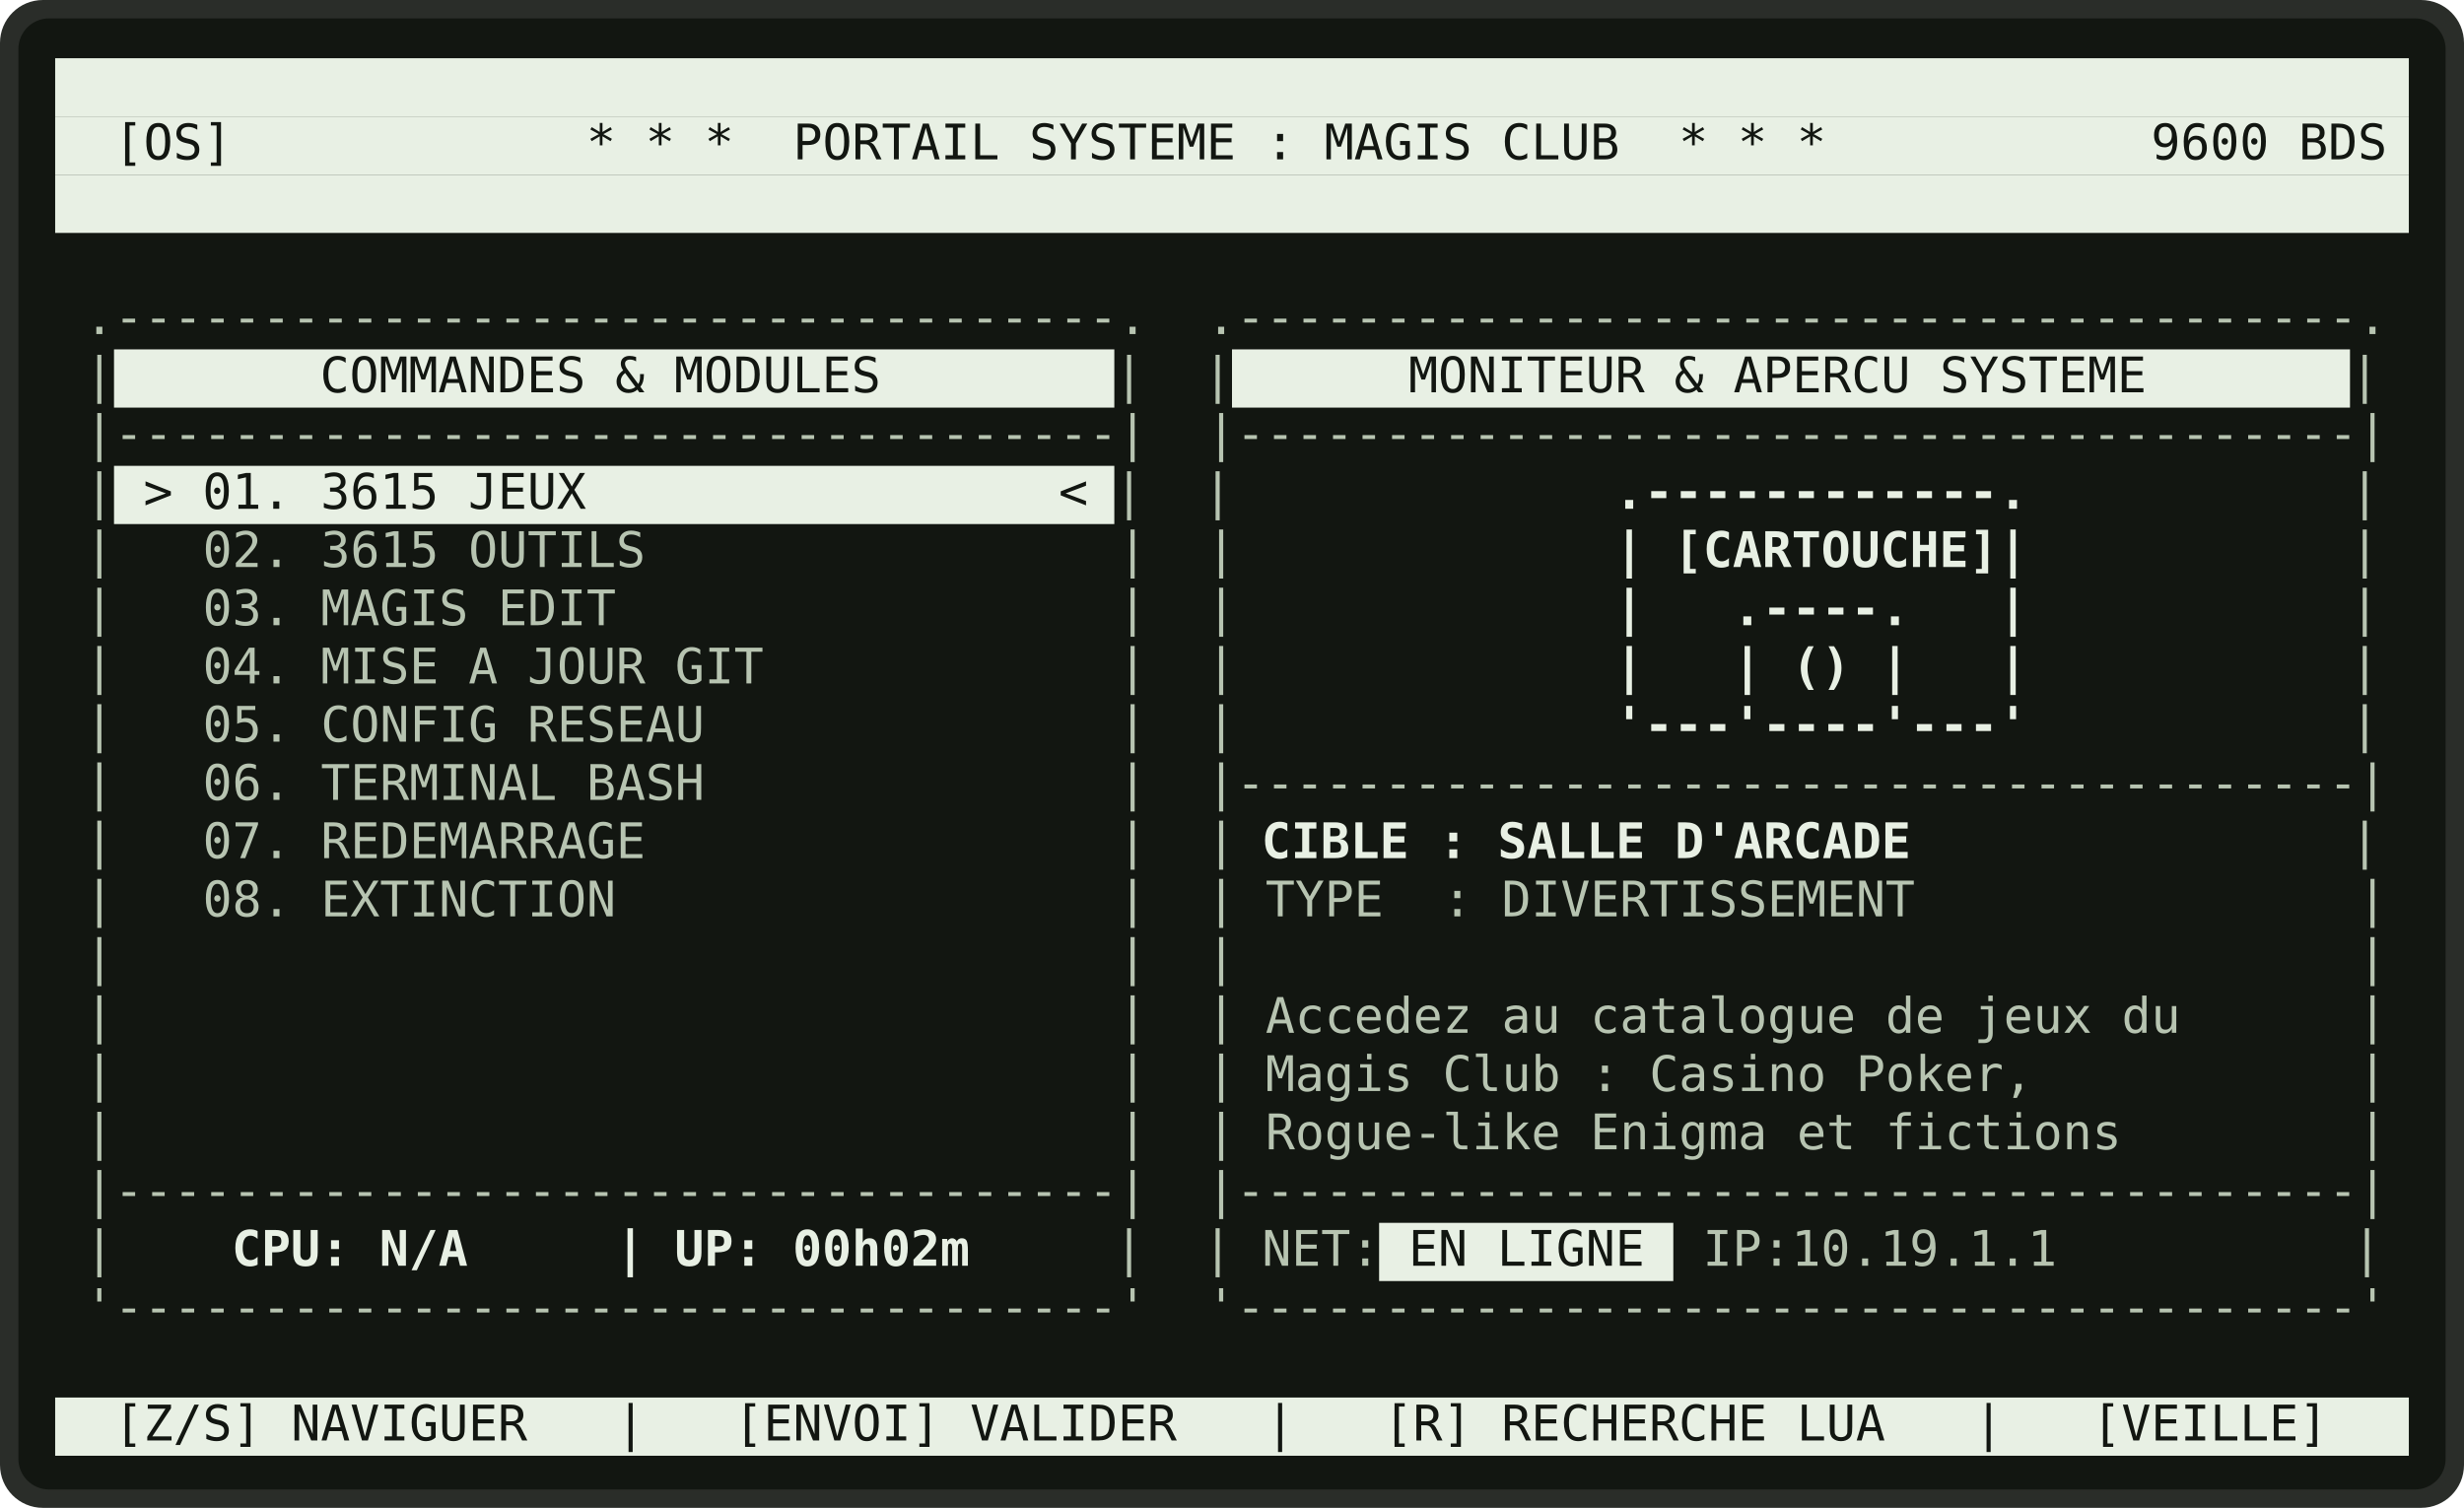
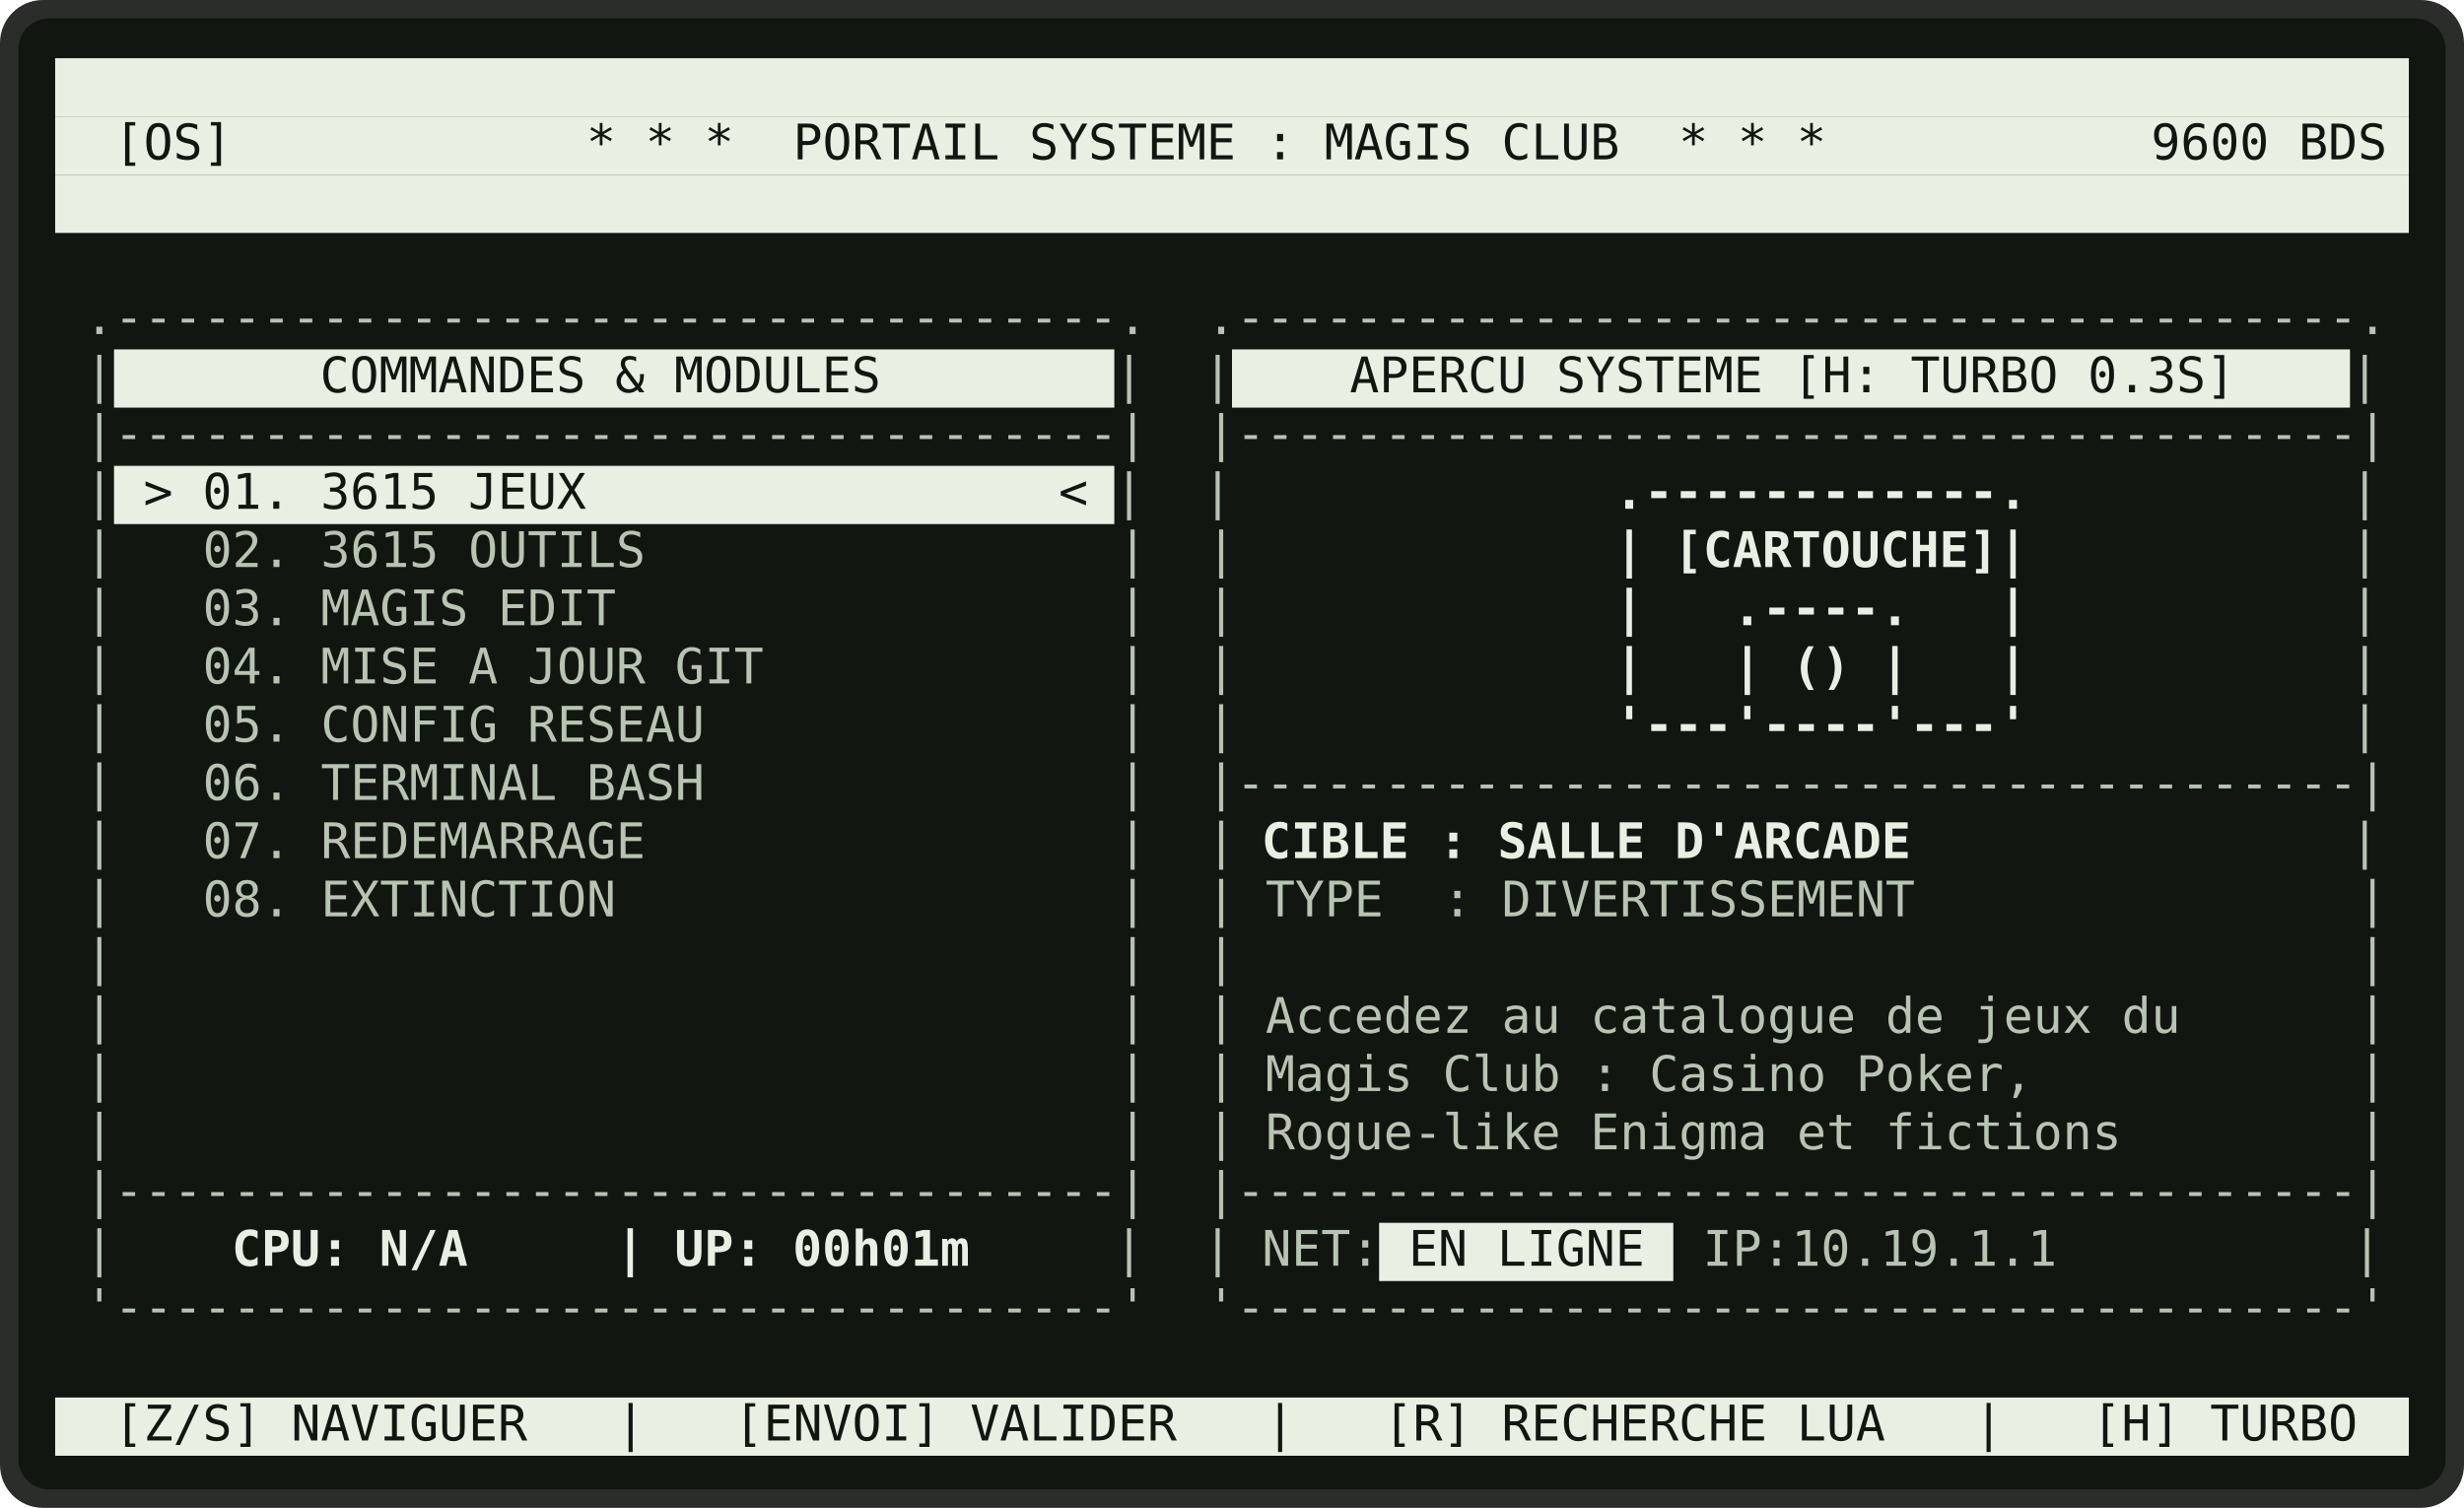
<svg xmlns="http://www.w3.org/2000/svg" viewBox="0 0 804 492" width="804" height="492" role="img" aria-label="Portail systeme MAGIS CLUB">
  <rect x="0" y="0" width="804" height="492" rx="14" fill="rgb(42,45,41)" />
  <rect x="6" y="6" width="792" height="480" rx="10" fill="rgb(18,22,17)" />
  <g font-family="'DejaVu Sans Mono','Consolas','Courier New',monospace" font-size="16" xml:space="preserve">
    <rect x="18.0" y="19.0" width="768.0" height="19.0" fill="rgb(232,240,228)" />
    <rect x="18.0" y="38.0" width="768.0" height="19.0" fill="rgb(232,240,228)" />
    <text x="37.2" y="52.0" fill="rgb(18,22,17)" textLength="739.2" lengthAdjust="spacingAndGlyphs">[OS]            * * *  PORTAIL SYSTEME : MAGIS CLUB  * * *           9600 BDS</text>
    <rect x="18.0" y="57.0" width="768.0" height="19.0" fill="rgb(232,240,228)" />
    <text x="27.6" y="109.0" fill="rgb(183,196,177)" textLength="748.8" lengthAdjust="spacingAndGlyphs">.----------------------------------.  .--------------------------------------.</text>
    <text x="27.6" y="128.0" fill="rgb(183,196,177)" textLength="9.6" lengthAdjust="spacingAndGlyphs">|</text>
    <rect x="37.2" y="114.0" width="326.4" height="19.0" fill="rgb(232,240,228)" />
    <text x="104.4" y="128.0" fill="rgb(18,22,17)" textLength="182.4" lengthAdjust="spacingAndGlyphs">COMMANDES &amp; MODULES</text>
    <text x="363.6" y="128.0" fill="rgb(183,196,177)" textLength="38.4" lengthAdjust="spacingAndGlyphs">|  |</text>
    <rect x="402.0" y="114.0" width="364.8" height="19.0" fill="rgb(232,240,228)" />
-     <text x="459.6" y="128.0" fill="rgb(18,22,17)" textLength="240.0" lengthAdjust="spacingAndGlyphs">MONITEUR &amp; APERCU SYSTEME</text>
+     <text x="440.4" y="128.0" fill="rgb(18,22,17)" textLength="288.0" lengthAdjust="spacingAndGlyphs">APERCU SYSTEME [H: TURBO 0.3S]</text>
    <text x="766.8" y="128.0" fill="rgb(183,196,177)" textLength="9.6" lengthAdjust="spacingAndGlyphs">|</text>
    <text x="27.6" y="147.0" fill="rgb(183,196,177)" textLength="748.8" lengthAdjust="spacingAndGlyphs">|----------------------------------|  |--------------------------------------|</text>
    <text x="27.6" y="166.0" fill="rgb(183,196,177)" textLength="9.6" lengthAdjust="spacingAndGlyphs">|</text>
    <rect x="37.2" y="152.0" width="326.4" height="19.0" fill="rgb(232,240,228)" />
    <text x="46.8" y="166.0" fill="rgb(18,22,17)" textLength="307.2" lengthAdjust="spacingAndGlyphs">&gt; 01. 3615 JEUX                &lt;</text>
    <text x="363.6" y="166.0" fill="rgb(183,196,177)" textLength="38.4" lengthAdjust="spacingAndGlyphs">|  |</text>
    <text x="526.8" y="166.0" fill="rgb(232,240,228)" font-weight="bold" textLength="134.4" lengthAdjust="spacingAndGlyphs">.------------.</text>
    <text x="766.8" y="166.0" fill="rgb(183,196,177)" textLength="9.6" lengthAdjust="spacingAndGlyphs">|</text>
    <text x="27.6" y="185.0" fill="rgb(183,196,177)" textLength="374.4" lengthAdjust="spacingAndGlyphs">|   02. 3615 OUTILS                |  |</text>
    <text x="526.8" y="185.0" fill="rgb(232,240,228)" font-weight="bold" textLength="134.4" lengthAdjust="spacingAndGlyphs">| [CARTOUCHE]|</text>
    <text x="766.8" y="185.0" fill="rgb(183,196,177)" textLength="9.6" lengthAdjust="spacingAndGlyphs">|</text>
    <text x="27.6" y="204.0" fill="rgb(183,196,177)" textLength="374.4" lengthAdjust="spacingAndGlyphs">|   03. MAGIS EDIT                 |  |</text>
    <text x="526.8" y="204.0" fill="rgb(232,240,228)" font-weight="bold" textLength="134.4" lengthAdjust="spacingAndGlyphs">|   .----.   |</text>
    <text x="766.8" y="204.0" fill="rgb(183,196,177)" textLength="9.6" lengthAdjust="spacingAndGlyphs">|</text>
    <text x="27.6" y="223.0" fill="rgb(183,196,177)" textLength="374.4" lengthAdjust="spacingAndGlyphs">|   04. MISE A JOUR GIT            |  |</text>
    <text x="526.8" y="223.0" fill="rgb(232,240,228)" font-weight="bold" textLength="134.4" lengthAdjust="spacingAndGlyphs">|   | () |   |</text>
    <text x="766.8" y="223.0" fill="rgb(183,196,177)" textLength="9.6" lengthAdjust="spacingAndGlyphs">|</text>
    <text x="27.6" y="242.0" fill="rgb(183,196,177)" textLength="374.4" lengthAdjust="spacingAndGlyphs">|   05. CONFIG RESEAU              |  |</text>
    <text x="526.8" y="242.0" fill="rgb(232,240,228)" font-weight="bold" textLength="134.4" lengthAdjust="spacingAndGlyphs">'---'----'---'</text>
    <text x="766.8" y="242.0" fill="rgb(183,196,177)" textLength="9.6" lengthAdjust="spacingAndGlyphs">|</text>
    <text x="27.6" y="261.0" fill="rgb(183,196,177)" textLength="748.8" lengthAdjust="spacingAndGlyphs">|   06. TERMINAL BASH              |  |--------------------------------------|</text>
    <text x="27.6" y="280.0" fill="rgb(183,196,177)" textLength="374.4" lengthAdjust="spacingAndGlyphs">|   07. REDEMARRAGE                |  |</text>
    <text x="411.6" y="280.0" fill="rgb(232,240,228)" font-weight="bold" textLength="211.2" lengthAdjust="spacingAndGlyphs">CIBLE : SALLE D'ARCADE</text>
    <text x="766.8" y="280.0" fill="rgb(183,196,177)" textLength="9.6" lengthAdjust="spacingAndGlyphs">|</text>
    <text x="27.6" y="299.0" fill="rgb(183,196,177)" textLength="748.8" lengthAdjust="spacingAndGlyphs">|   08. EXTINCTION                 |  | TYPE  : DIVERTISSEMENT               |</text>
    <text x="27.6" y="318.0" fill="rgb(183,196,177)" textLength="748.8" lengthAdjust="spacingAndGlyphs">|                                  |  |                                      |</text>
    <text x="27.6" y="337.0" fill="rgb(183,196,177)" textLength="748.8" lengthAdjust="spacingAndGlyphs">|                                  |  | Accedez au catalogue de jeux du      |</text>
    <text x="27.6" y="356.0" fill="rgb(183,196,177)" textLength="748.8" lengthAdjust="spacingAndGlyphs">|                                  |  | Magis Club : Casino Poker,           |</text>
    <text x="27.6" y="375.0" fill="rgb(183,196,177)" textLength="748.8" lengthAdjust="spacingAndGlyphs">|                                  |  | Rogue-like Enigma et fictions        |</text>
    <text x="27.6" y="394.0" fill="rgb(183,196,177)" textLength="748.8" lengthAdjust="spacingAndGlyphs">|----------------------------------|  |--------------------------------------|</text>
    <text x="27.6" y="413.0" fill="rgb(183,196,177)" textLength="9.6" lengthAdjust="spacingAndGlyphs">|</text>
-     <text x="75.6" y="413.0" fill="rgb(232,240,228)" font-weight="bold" textLength="240.0" lengthAdjust="spacingAndGlyphs">CPU: N/A     | UP: 00h02m</text>
+     <text x="75.6" y="413.0" fill="rgb(232,240,228)" font-weight="bold" textLength="240.0" lengthAdjust="spacingAndGlyphs">CPU: N/A     | UP: 00h01m</text>
    <text x="363.6" y="413.0" fill="rgb(183,196,177)" textLength="86.4" lengthAdjust="spacingAndGlyphs">|  | NET:</text>
    <rect x="450.0" y="399.0" width="96.0" height="19.0" fill="rgb(232,240,228)" />
    <text x="459.6" y="413.0" fill="rgb(18,22,17)" textLength="76.8" lengthAdjust="spacingAndGlyphs">EN LIGNE</text>
    <text x="555.6" y="413.0" fill="rgb(183,196,177)" textLength="220.8" lengthAdjust="spacingAndGlyphs">IP:10.19.1.1          |</text>
    <text x="27.6" y="432.0" fill="rgb(183,196,177)" textLength="748.8" lengthAdjust="spacingAndGlyphs">'----------------------------------'  '--------------------------------------'</text>
    <rect x="18.0" y="456.0" width="768.0" height="19.0" fill="rgb(232,240,228)" />
-     <text x="37.2" y="470.0" fill="rgb(18,22,17)" textLength="720.0" lengthAdjust="spacingAndGlyphs">[Z/S] NAVIGUER   |   [ENVOI] VALIDER   |   [R] RECHERCHE LUA   |   [VEILLE]</text>
+     <text x="37.2" y="470.0" fill="rgb(18,22,17)" textLength="729.6" lengthAdjust="spacingAndGlyphs">[Z/S] NAVIGUER   |   [ENVOI] VALIDER   |   [R] RECHERCHE LUA   |   [H] TURBO</text>
  </g>
</svg>
